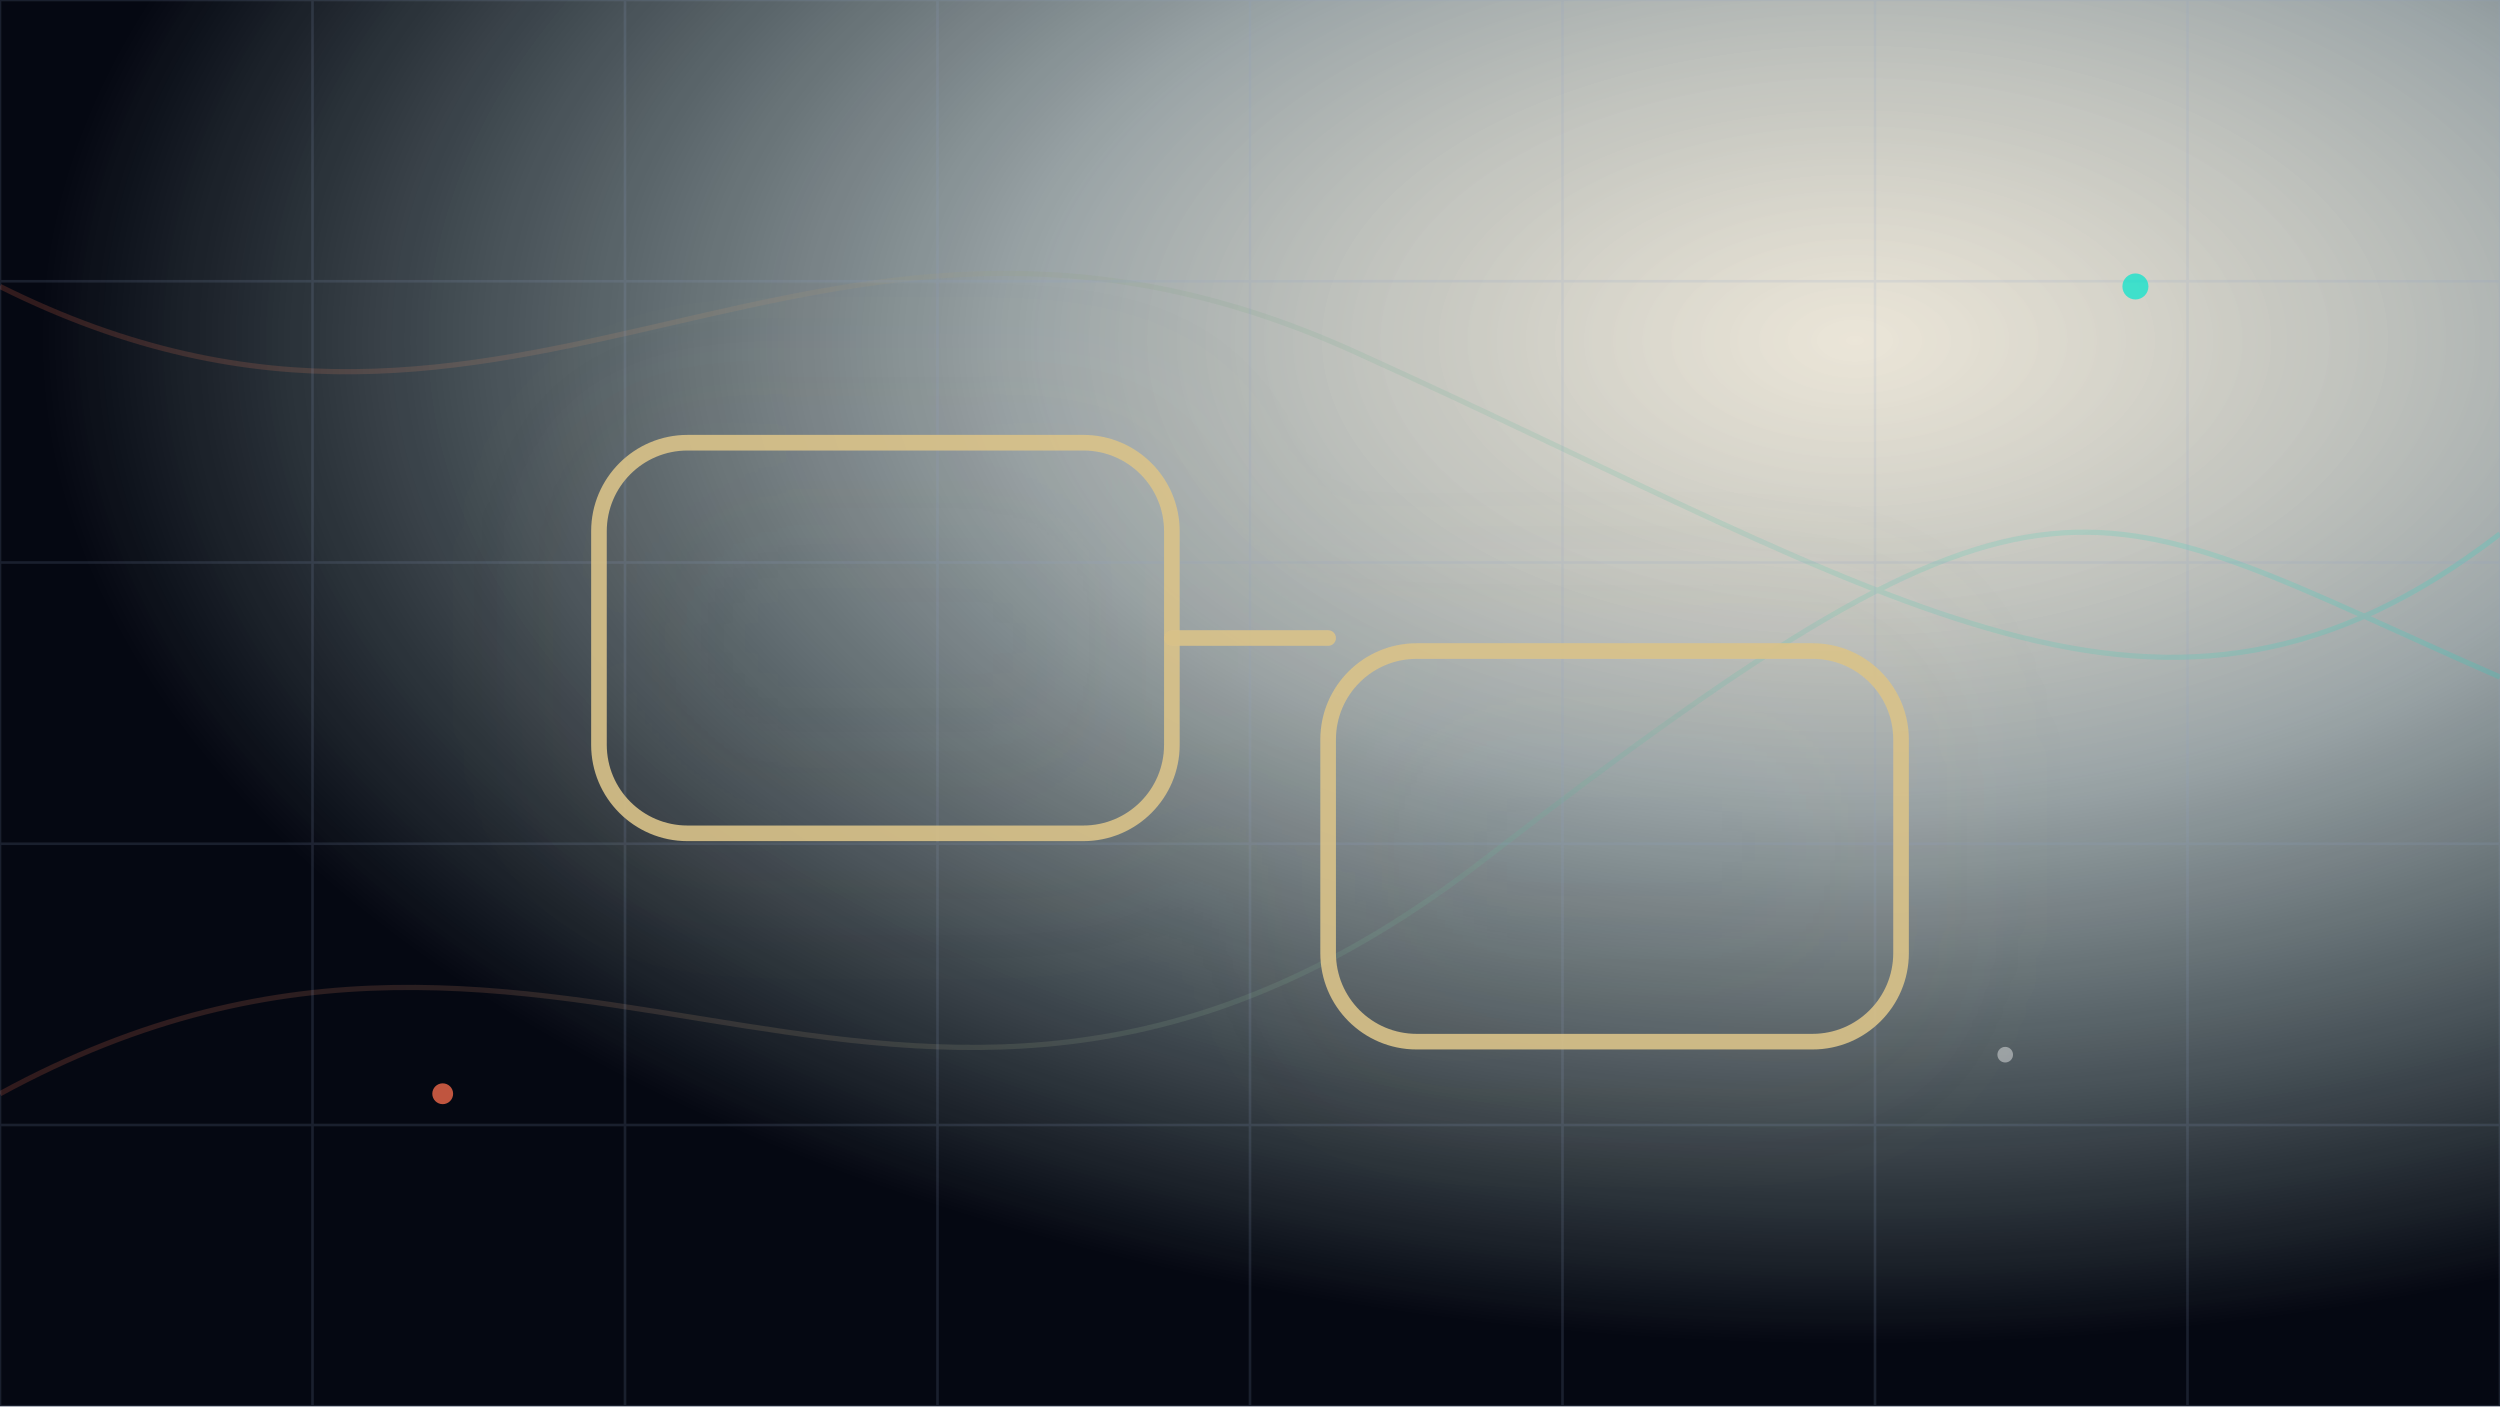
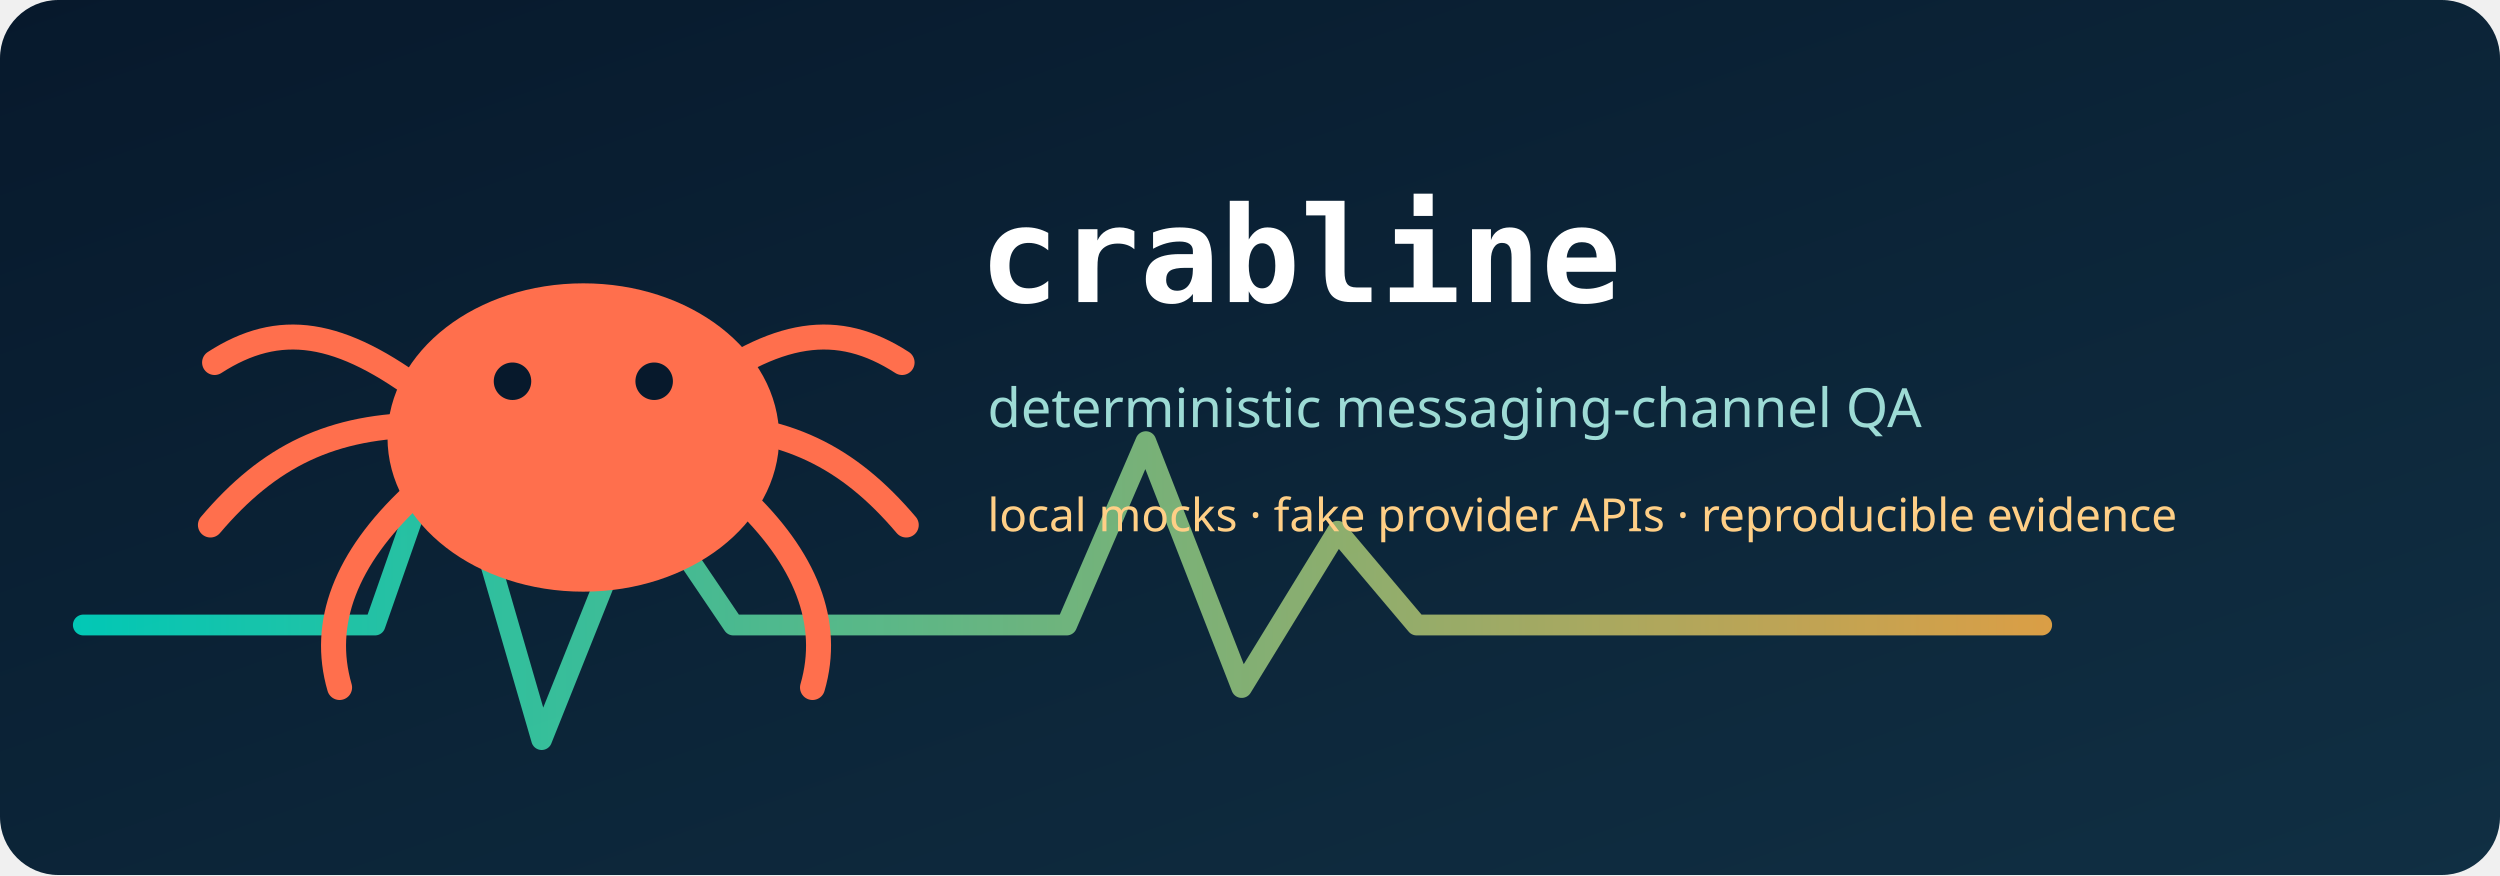
- <svg xmlns="http://www.w3.org/2000/svg" viewBox="0 0 960 540">
+ <svg xmlns="http://www.w3.org/2000/svg" viewBox="0 0 1200 420" role="img" aria-labelledby="title desc">
  <defs>
-     <radialGradient id="g" cx="74%" cy="24%" r="72%">
-       <stop offset="0" stop-color="#D9C28A" stop-opacity=".24" />
-       <stop offset=".45" stop-color="#001b22" stop-opacity=".35" />
-       <stop offset="1" stop-color="#050812" />
-     </radialGradient>
-     <linearGradient id="line" x1="0" x2="1">
-       <stop stop-color="#ff6f4d" />
-       <stop offset="1" stop-color="#00e5cc" />
+     <linearGradient id="bg" x1="0" x2="1" y1="0" y2="1">
+       <stop stop-color="#07192c" />
+       <stop offset="1" stop-color="#102f43" />
+     </linearGradient>
+     <linearGradient id="wave" x1="0" x2="1">
+       <stop stop-color="#00e5cc" />
+       <stop offset="1" stop-color="#ffb347" />
    </linearGradient>
  </defs>
-   <rect width="960" height="540" fill="url(#g)" />
-   <g opacity=".18" stroke="url(#line)" stroke-width="2" fill="none">
-     <path d="M0 420C220 300 350 500 570 330S800 190 960 260" />
-     <path d="M0 110C200 210 310 40 520 135s310 170 440 70" />
+   <rect width="1200" height="420" rx="28" fill="url(#bg)" />
+   <path d="M40 300h140l35-100 45 155 48-120 44 65h160l38-88 46 118 46-75 38 45h300" fill="none" stroke="url(#wave)" stroke-linecap="round" stroke-linejoin="round" stroke-width="10" opacity=".85" />
+   <g transform="translate(120 88)" fill="none" stroke="#ff6f4d" stroke-linecap="round" stroke-linejoin="round" stroke-width="12">
+     <path d="M85 102c-42-32-71-36-102-16m102 30c-46 0-76 15-104 48m230-62c42-32 71-36 102-16m-102 30c46 0 76 15 104 48" />
+     <path d="M78 150c-32 30-44 61-35 92m192-92c32 30 44 61 35 92" />
+     <ellipse cx="160" cy="122" rx="88" ry="68" fill="#ff6f4d" />
+     <circle cx="126" cy="95" r="9" fill="#07192c" stroke="none" />
+     <circle cx="194" cy="95" r="9" fill="#07192c" stroke="none" />
+     <path d="M131 134c18 15 40 15 58 0" />
  </g>
-   <g opacity=".16" stroke="#8da0c8" stroke-width="1">
-     <path d="M0 0v540" />
-     <path d="M120 0v540" />
-     <path d="M240 0v540" />
-     <path d="M360 0v540" />
-     <path d="M480 0v540" />
-     <path d="M600 0v540" />
-     <path d="M720 0v540" />
-     <path d="M840 0v540" />
-     <path d="M960 0v540" />
-     <path d="M0 0h960" />
-     <path d="M0 108h960" />
-     <path d="M0 216h960" />
-     <path d="M0 324h960" />
-     <path d="M0 432h960" />
-     <path d="M0 540h960" />
-   </g>
-   <g filter="drop-shadow(0 0 28px #D9C28A55)">
-     <rect stroke="#D9C28A" stroke-width="6" stroke-linecap="round" stroke-linejoin="round" fill="none" opacity=".9" x="230" y="170" width="220" height="150" rx="34" />
-     <rect stroke="#D9C28A" stroke-width="6" stroke-linecap="round" stroke-linejoin="round" fill="none" opacity=".9" x="510" y="250" width="220" height="150" rx="34" />
-     <path stroke="#D9C28A" stroke-width="6" stroke-linecap="round" stroke-linejoin="round" fill="none" opacity=".9" d="M450 245h60" />
-   </g>
-   <circle cx="820" cy="110" r="5" fill="#00e5cc" opacity=".7" />
-   <circle cx="170" cy="420" r="4" fill="#ff6f4d" opacity=".75" />
-   <circle cx="770" cy="405" r="3" fill="#fff" opacity=".42" />
+   <text x="470" y="145" fill="#fff" font-family="ui-monospace, SFMono-Regular, Menlo, monospace" font-size="64" font-weight="700">crabline</text>
+   <text x="474" y="205" fill="#9ddbd5" font-family="ui-sans-serif, system-ui, sans-serif" font-size="26">deterministic messaging-channel QA</text>
+   <text x="474" y="255" fill="#ffcf86" font-family="ui-sans-serif, system-ui, sans-serif" font-size="22">local mocks · fake provider APIs · reproducible evidence</text>
</svg>
